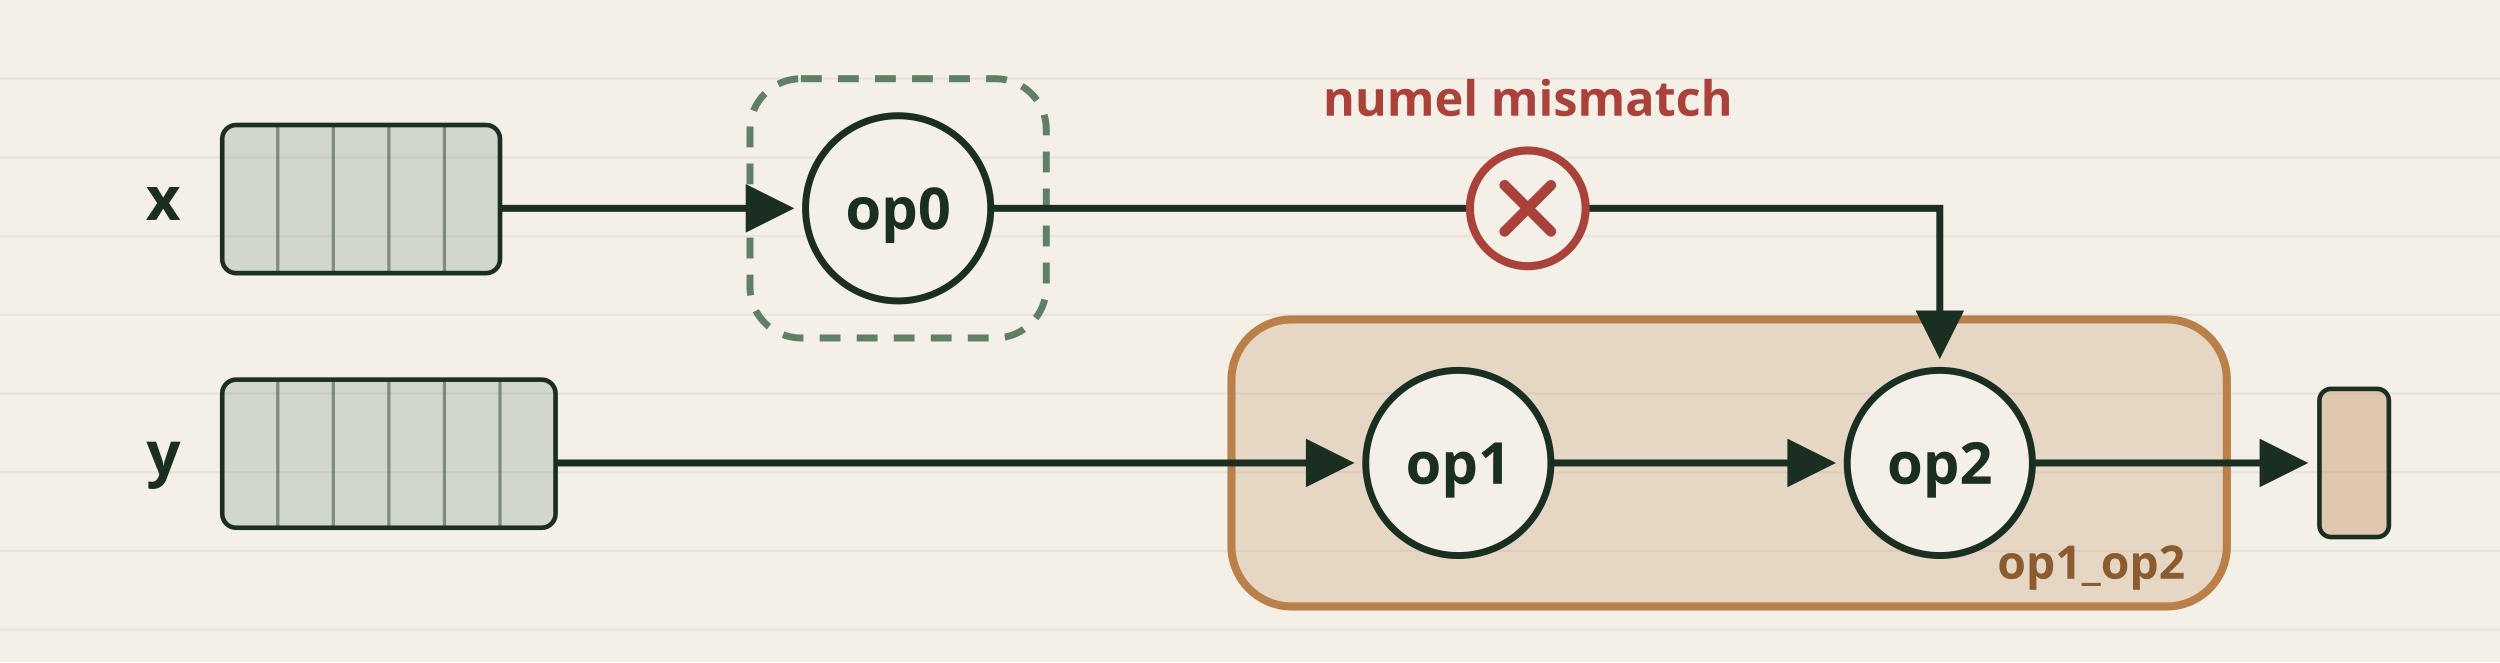
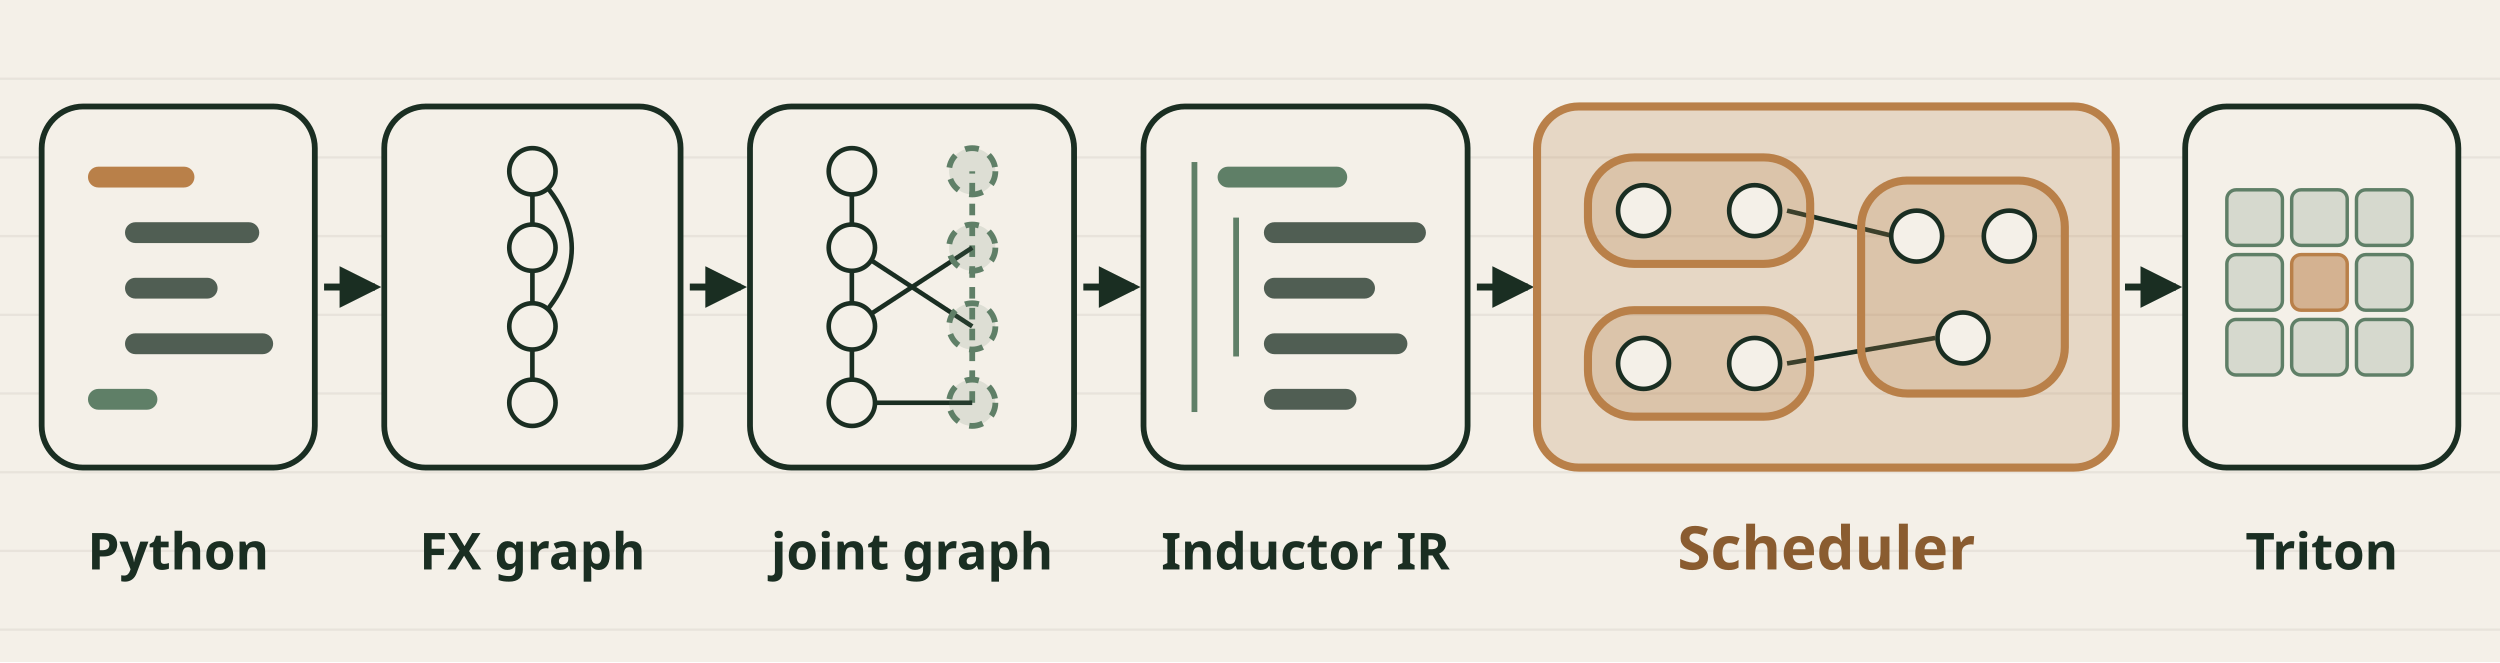
- <svg xmlns="http://www.w3.org/2000/svg" width="1080" height="286" viewBox="0 0 1080 286">
+ <svg xmlns="http://www.w3.org/2000/svg" width="1080" height="286" viewBox="0 0 1080 286" role="img" aria-label="The TorchInductor pipeline: Python, FX graph, joint graph, Inductor IR, Scheduler (ops grouped into fused kernels), Triton.">
+   <style>.ib-bg{fill:#f4f0e8}.ib-grid{stroke:#d0ccc4;opacity:.35}.ib-e{fill:none;stroke:#1a2e22;stroke-width:3}.ib-et{fill:none;stroke:#1a2e22;stroke-width:2}.ib-es{fill:none;stroke:#5f7f67;stroke-width:2.5}.ib-ah{fill:#1a2e22}.ib-ahs{fill:#5f7f67}.ib-n{fill:#f4f0e8;stroke:#1a2e22;stroke-width:3}.ib-nt{fill:#f4f0e8;stroke:#1a2e22;stroke-width:2}.ib-dot{fill:#1a2e22}.ib-t{fill:#1a2e22}.ib-ts{fill:#5f7f67}.ib-ta{fill:#8a5c30}.ib-tr{fill:#aa413a}.ib-box{fill:#f4f0e8;stroke:#1a2e22;stroke-width:2.5}.ib-k{fill:#5f7f67;fill-opacity:.14;stroke:#5f7f67;stroke-width:3}.ib-f{fill:#b98049;fill-opacity:.22;stroke:#b98049;stroke-width:3.5}.ib-fd{fill:none;stroke:#b98049;stroke-width:2.5;stroke-dasharray:7 6}.ib-re{fill:#5f7f67;fill-opacity:.16;stroke:#5f7f67;stroke-width:2.5;stroke-dasharray:6 5}.ib-bar{fill:#1a2e22;opacity:.75}.ib-bars{fill:#5f7f67}.ib-bara{fill:#b98049}.ib-tile{fill:#5f7f67;fill-opacity:.2;stroke:#5f7f67;stroke-width:1.5}.ib-tilea{fill:#b98049;fill-opacity:.55;stroke:#b98049;stroke-width:1.5}.ib-chip{fill:#f4f0e8;stroke:#1a2e22;stroke-width:2}.ib-bad{fill:#f4f0e8;stroke:#aa413a;stroke-width:3}.ib-badl{fill:none;stroke:#aa413a;stroke-width:2.5;stroke-dasharray:5 5}</style>
  <defs>
-     <marker id="arrow" viewBox="0 0 10 10" refX="8.5" refY="5" markerWidth="7" markerHeight="7" orient="auto-start-reverse">
-       <path d="M0 0L10 5L0 10z" fill="#1a2e22" />
+     <marker id="ib-arrow" viewBox="0 0 10 10" refX="8.5" refY="5" markerWidth="6" markerHeight="6" orient="auto-start-reverse">
+       <path class="ib-ah" d="M0 0L10 5L0 10z" />
+     </marker>
+     <marker id="ib-arrows" viewBox="0 0 10 10" refX="8.5" refY="5" markerWidth="6" markerHeight="6" orient="auto-start-reverse">
+       <path class="ib-ahs" d="M0 0L10 5L0 10z" />
    </marker>
  </defs>
-   <rect width="1080" height="286" fill="#f4f0e8" />
-   <path d="M0 34H1080 M0 68H1080 M0 102H1080 M0 136H1080 M0 170H1080 M0 204H1080 M0 238H1080 M0 272H1080" stroke="#d0ccc4" stroke-width="1" opacity="0.35" />
+   <rect class="ib-bg" width="1080" height="286" />
+   <path class="ib-grid" stroke-width="1" d="M0 34H1080M0 68H1080M0 102H1080M0 136H1080M0 170H1080M0 204H1080M0 238H1080M0 272H1080" />
  <g font-family="IBM Plex Sans" font-weight="600" text-anchor="middle">
-     <g fill="#5f7f67" fill-opacity=".22" stroke="#1a2e22" stroke-width="2">
-       <rect x="96" y="54" width="120" height="64" rx="6" />
-       <rect x="96" y="164" width="144" height="64" rx="6" />
-     </g>
-     <path d="M120 54v64M144 54v64M168 54v64M192 54v64 M120 164v64M144 164v64M168 164v64M192 164v64M216 164v64" stroke="#1a2e22" stroke-width="1.4" opacity=".45" />
-     <text x="78" y="95" font-size="26" fill="#1a2e22" text-anchor="end">x</text>
-     <text x="78" y="205" font-size="26" fill="#1a2e22" text-anchor="end">y</text>
-     <rect x="324" y="34" width="128" height="112" rx="22" fill="none" stroke="#5f7f67" stroke-width="3" stroke-dasharray="9 7" />
-     <rect x="532" y="138" width="430" height="124" rx="26" fill="#b98049" fill-opacity=".22" stroke="#b98049" stroke-width="3.5" />
-     <text x="944" y="250" font-size="20" fill="#8a5c30" text-anchor="end">op1_op2</text>
-     <g fill="none" stroke="#1a2e22" stroke-width="3" marker-end="url(#arrow)">
-       <path d="M216 90H340" />
-       <path d="M240 200H582" />
-       <path d="M670 200H790" />
-       <path d="M878 200H994" />
-       <path d="M428 90H838V152" />
-     </g>
-     <rect x="1002" y="168" width="30" height="64" rx="5" fill="#b98049" fill-opacity=".35" stroke="#1a2e22" stroke-width="2" />
-     <circle cx="660" cy="90" r="25" fill="#f4f0e8" stroke="#aa413a" stroke-width="3.5" />
-     <path d="M650 80l20 20M670 80l-20 20" stroke="#aa413a" stroke-width="4.5" stroke-linecap="round" />
-     <text x="660" y="50" font-size="21" fill="#aa413a">numel mismatch</text>
-     <g fill="#f4f0e8" stroke="#1a2e22" stroke-width="3">
-       <circle cx="388" cy="90" r="40" />
-       <circle cx="630" cy="200" r="40" />
-       <circle cx="838" cy="200" r="40" />
-     </g>
-     <g font-size="25" fill="#1a2e22">
-       <text x="388" y="99">op0</text>
-       <text x="630" y="209">op1</text>
-       <text x="838" y="209">op2</text>
-     </g>
+     <rect class="ib-box" x="18" y="46" width="118" height="156" rx="18" />
+     <text class="ib-t" x="77" y="246" font-size="22">Python</text>
+     <path class="ib-e" d="M140 124H162" marker-end="url(#ib-arrow)" />
+     <rect class="ib-box" x="166" y="46" width="128" height="156" rx="18" />
+     <text class="ib-t" x="230" y="246" font-size="22">FX graph</text>
+     <path class="ib-e" d="M298 124H320" marker-end="url(#ib-arrow)" />
+     <rect class="ib-box" x="324" y="46" width="140" height="156" rx="18" />
+     <text class="ib-t" x="394" y="246" font-size="22">joint graph</text>
+     <path class="ib-e" d="M468 124H490" marker-end="url(#ib-arrow)" />
+     <rect class="ib-box" x="494" y="46" width="140" height="156" rx="18" />
+     <text class="ib-t" x="564" y="246" font-size="22">Inductor IR</text>
+     <path class="ib-e" d="M638 124H660" marker-end="url(#ib-arrow)" />
+     <rect class="ib-f" x="664" y="46" width="250" height="156" rx="18" />
+     <text class="ib-ta" x="789" y="246" font-size="26">Scheduler</text>
+     <path class="ib-e" d="M918 124H940" marker-end="url(#ib-arrow)" />
+     <rect class="ib-box" x="944" y="46" width="118" height="156" rx="18" />
+     <text class="ib-t" x="1003" y="246" font-size="22">Triton</text>
+     <rect class="ib-bara" x="38" y="72" width="46" height="9" rx="4.5" />
+     <rect class="ib-bar" x="54" y="96" width="58" height="9" rx="4.5" />
+     <rect class="ib-bar" x="54" y="120" width="40" height="9" rx="4.5" />
+     <rect class="ib-bar" x="54" y="144" width="64" height="9" rx="4.5" />
+     <rect class="ib-bars" x="38" y="168" width="30" height="9" rx="4.5" />
+     <path class="ib-et" d="M230 74V174M230 74Q264 107 230 141" />
+     <circle class="ib-nt" cx="230" cy="74" r="10" />
+     <circle class="ib-nt" cx="230" cy="107" r="10" />
+     <circle class="ib-nt" cx="230" cy="141" r="10" />
+     <circle class="ib-nt" cx="230" cy="174" r="10" />
+     <path class="ib-et" d="M368 74V174" />
+     <path class="ib-es" stroke-dasharray="5 4" d="M420 174V74" />
+     <path class="ib-et" d="M368 107L420 141M368 141L420 107M368 174H420" />
+     <circle class="ib-nt" cx="368" cy="74" r="10" />
+     <circle class="ib-re" cx="420" cy="74" r="10" />
+     <circle class="ib-nt" cx="368" cy="107" r="10" />
+     <circle class="ib-re" cx="420" cy="107" r="10" />
+     <circle class="ib-nt" cx="368" cy="141" r="10" />
+     <circle class="ib-re" cx="420" cy="141" r="10" />
+     <circle class="ib-nt" cx="368" cy="174" r="10" />
+     <circle class="ib-re" cx="420" cy="174" r="10" />
+     <path class="ib-es" d="M516 70V178M534 94V154" />
+     <rect class="ib-bars" x="526" y="72" width="56" height="9" rx="4.5" />
+     <rect class="ib-bar" x="546" y="96" width="70" height="9" rx="4.5" />
+     <rect class="ib-bar" x="546" y="120" width="48" height="9" rx="4.5" />
+     <rect class="ib-bar" x="546" y="144" width="62" height="9" rx="4.5" />
+     <rect class="ib-bar" x="546" y="168" width="40" height="9" rx="4.5" />
+     <path class="ib-et" d="M772 91L818 102M772 157L836 146" />
+     <rect class="ib-f" x="686" y="68" width="96" height="46" rx="20" />
+     <circle class="ib-nt" cx="710" cy="91" r="11" />
+     <circle class="ib-nt" cx="758" cy="91" r="11" />
+     <rect class="ib-f" x="686" y="134" width="96" height="46" rx="20" />
+     <circle class="ib-nt" cx="710" cy="157" r="11" />
+     <circle class="ib-nt" cx="758" cy="157" r="11" />
+     <rect class="ib-f" x="804" y="78" width="88" height="92" rx="20" />
+     <circle class="ib-nt" cx="828" cy="102" r="11" />
+     <circle class="ib-nt" cx="868" cy="102" r="11" />
+     <circle class="ib-nt" cx="848" cy="146" r="11" />
+     <rect class="ib-tile" x="962" y="82" width="24" height="24" rx="4" />
+     <rect class="ib-tile" x="990" y="82" width="24" height="24" rx="4" />
+     <rect class="ib-tile" x="1018" y="82" width="24" height="24" rx="4" />
+     <rect class="ib-tile" x="962" y="110" width="24" height="24" rx="4" />
+     <rect class="ib-tilea" x="990" y="110" width="24" height="24" rx="4" />
+     <rect class="ib-tile" x="1018" y="110" width="24" height="24" rx="4" />
+     <rect class="ib-tile" x="962" y="138" width="24" height="24" rx="4" />
+     <rect class="ib-tile" x="990" y="138" width="24" height="24" rx="4" />
+     <rect class="ib-tile" x="1018" y="138" width="24" height="24" rx="4" />
  </g>
</svg>
